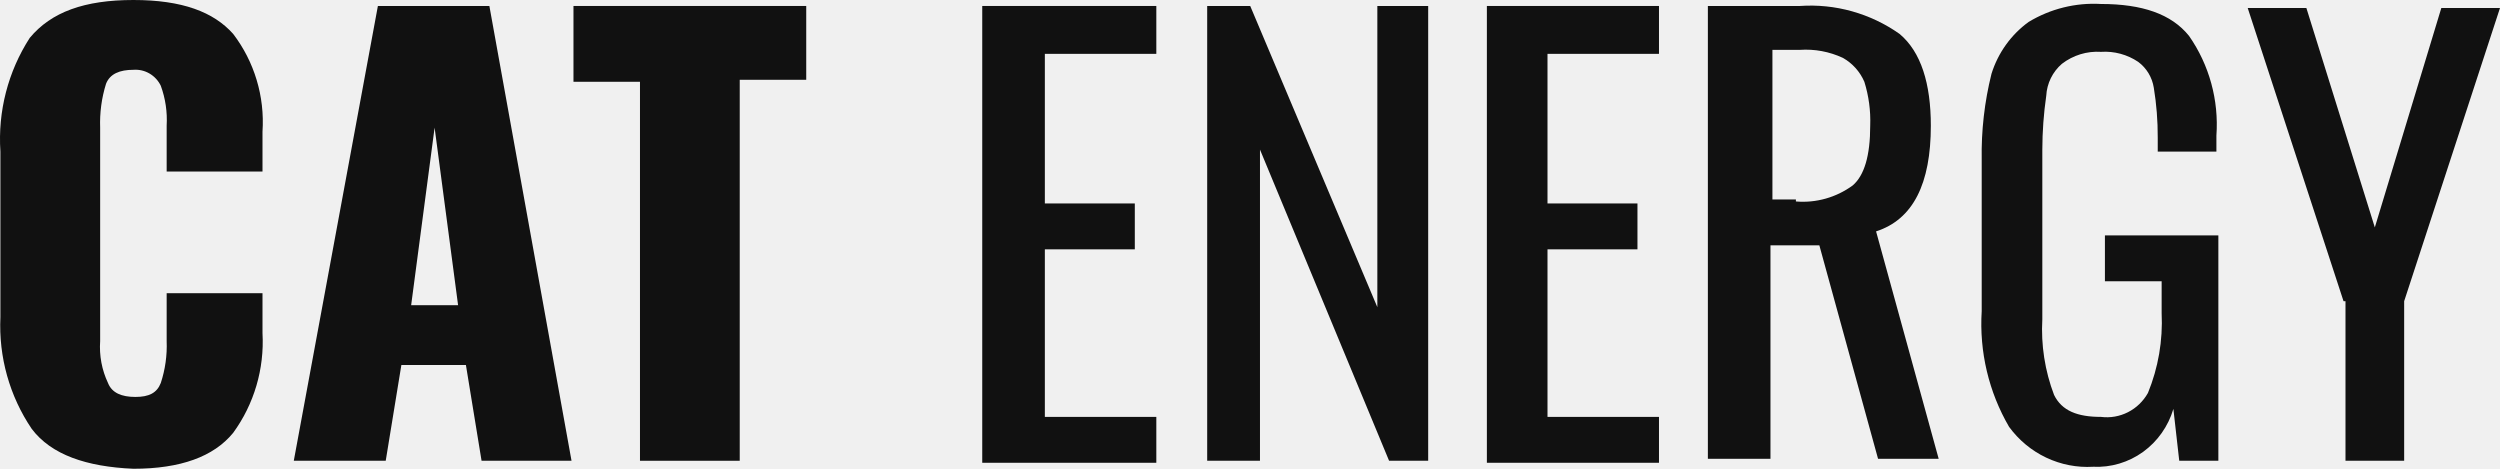
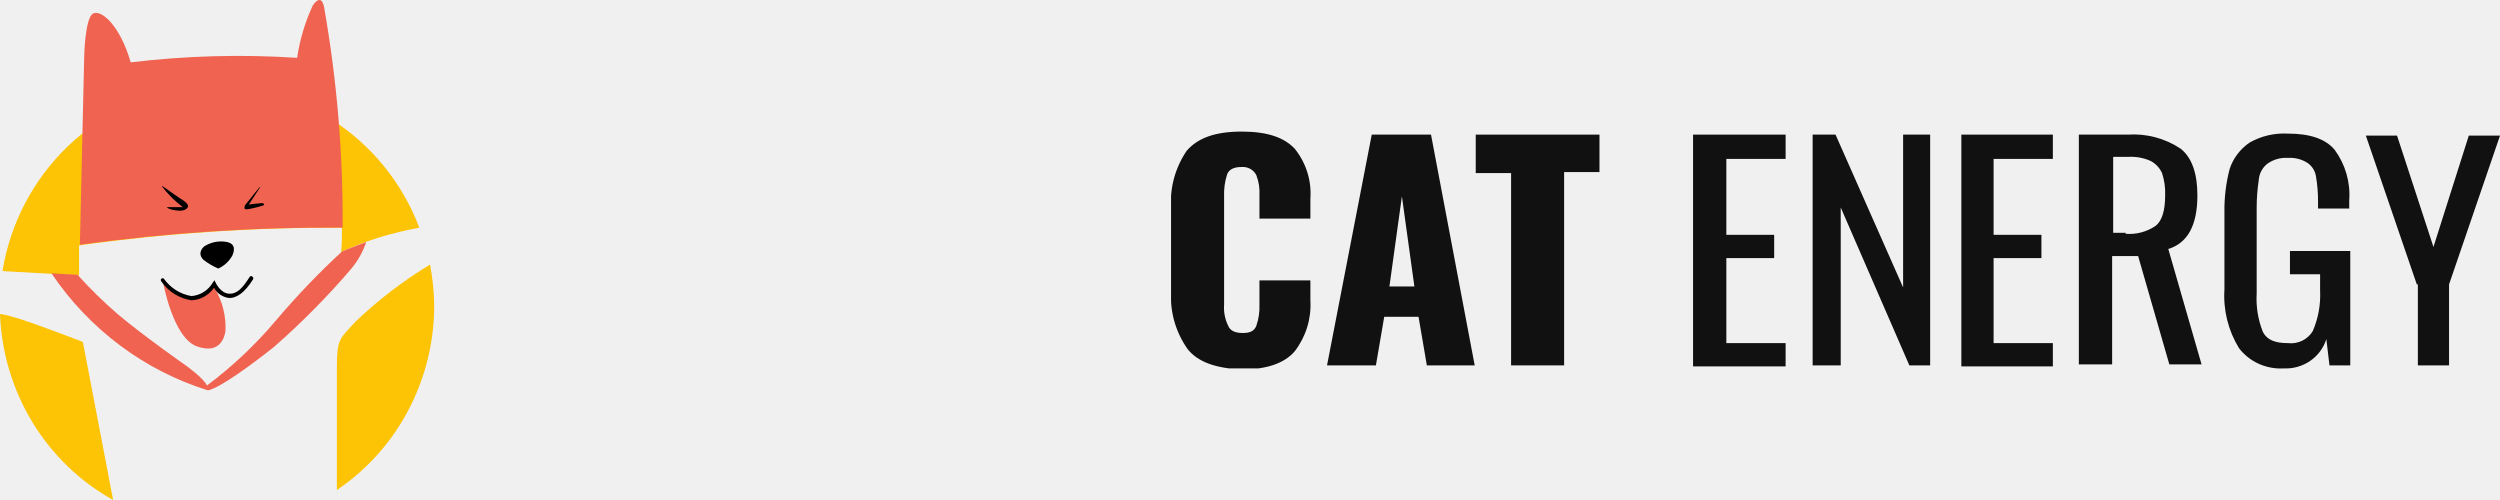
- <svg xmlns="http://www.w3.org/2000/svg" width="128" height="24" viewBox="0 0 128 24" fill="none">
-   <path d="M1.624 21.957C0.49 20.282 -0.073 18.272 0.021 16.238V7.762C-0.116 5.706 0.412 3.661 1.523 1.94C2.625 0.613 4.327 0 6.831 0C9.334 0 10.937 0.613 11.938 1.736C13.025 3.159 13.56 4.941 13.44 6.74V8.783H8.533V6.434C8.573 5.739 8.471 5.044 8.233 4.391C8.106 4.128 7.904 3.91 7.654 3.764C7.405 3.618 7.118 3.552 6.831 3.574C6.13 3.574 5.629 3.779 5.429 4.289C5.202 5.015 5.101 5.775 5.128 6.536V17.464C5.076 18.202 5.214 18.942 5.529 19.608C5.729 20.119 6.23 20.323 6.931 20.323C7.632 20.323 8.033 20.119 8.233 19.608C8.46 18.918 8.562 18.191 8.533 17.464V15.013H13.44V17.055C13.542 18.884 13.01 20.692 11.938 22.162C10.937 23.387 9.234 24 6.831 24C4.428 23.898 2.625 23.285 1.624 21.957Z" fill="#111111" />
-   <path d="M19.348 0.306H25.056L29.262 23.591H24.656L23.855 18.689H20.55L19.749 23.591H15.042L19.348 0.306ZM23.454 15.626L22.252 6.536L21.051 15.626H23.454Z" fill="#111111" />
-   <path d="M32.767 4.187H29.362V0.306H41.279V4.085H37.874V23.591H32.767V4.187Z" fill="#111111" />
-   <path d="M50.392 0.306H59.204V2.757H53.496V10.417H58.102V12.766H53.496V21.345H59.204V23.694H50.291V0.306H50.392Z" fill="#111111" />
-   <path d="M61.808 0.306H64.011L70.52 15.728V0.306H73.123V23.591H71.121L64.511 7.66V23.591H61.808V0.306Z" fill="#111111" />
-   <path d="M76.128 0.306H84.94V2.757H79.232V10.417H83.838V12.766H79.232V21.345H84.94V23.694H76.128V0.306Z" fill="#111111" />
-   <path d="M87.543 0.306H92.15C93.962 0.179 95.763 0.683 97.257 1.736C98.359 2.655 98.859 4.289 98.859 6.434C98.859 9.396 97.958 11.234 96.055 11.847L99.26 23.489H96.156L93.151 12.562H90.648V23.489H87.443V0.306H87.543ZM91.95 10.315C92.982 10.402 94.011 10.112 94.854 9.498C95.455 8.987 95.755 7.966 95.755 6.434C95.783 5.673 95.681 4.913 95.455 4.187C95.229 3.666 94.842 3.236 94.353 2.962C93.663 2.641 92.906 2.501 92.15 2.553H90.748V10.213H91.95V10.315Z" fill="#111111" />
-   <path d="M102.865 21.855C101.824 20.07 101.335 18.005 101.463 15.932V8.17C101.438 6.69 101.607 5.213 101.964 3.779C102.299 2.707 102.967 1.775 103.866 1.123C104.984 0.448 106.274 0.128 107.571 0.204C109.674 0.204 111.177 0.715 112.078 1.838C113.115 3.322 113.61 5.128 113.48 6.945V7.762H110.476V7.047C110.48 6.192 110.413 5.337 110.275 4.494C110.191 3.96 109.903 3.483 109.474 3.166C108.911 2.789 108.243 2.61 107.571 2.655C106.853 2.608 106.143 2.826 105.569 3.268C105.333 3.471 105.141 3.72 105.003 4.001C104.865 4.282 104.785 4.589 104.768 4.902C104.636 5.815 104.569 6.737 104.567 7.66V16.34C104.493 17.663 104.698 18.986 105.168 20.221C105.569 21.038 106.37 21.345 107.571 21.345C108.046 21.405 108.527 21.321 108.955 21.103C109.383 20.885 109.737 20.543 109.975 20.119C110.504 18.828 110.743 17.432 110.676 16.034V14.4H107.772V12.051H113.58V23.591H111.577L111.277 20.936C111.014 21.826 110.467 22.601 109.724 23.138C108.98 23.674 108.081 23.942 107.171 23.898C106.343 23.948 105.517 23.787 104.765 23.43C104.014 23.074 103.361 22.533 102.865 21.855Z" fill="#111111" />
-   <path d="M119.989 15.421L115.082 0.408H118.086L121.591 11.643L124.996 0.408H128L123.093 15.421V23.591H120.089V15.421H119.989Z" fill="#111111" />
+ <svg xmlns="http://www.w3.org/2000/svg" width="190" height="38" viewBox="0 0 190 38" fill="none">
+   <g clip-path="url(#clip0_92248_568)">
+     <path d="M6.012 20.935V18.651C12.631 17.724 19.306 17.275 25.988 17.308C25.988 17.914 25.988 18.53 25.929 19.146C27.828 18.287 29.824 17.669 31.871 17.308C30.566 13.864 28.188 10.954 25.104 9.023C22.019 7.093 18.398 6.251 14.798 6.625C11.198 6.999 7.818 8.57 5.178 11.095C2.539 13.62 0.785 16.96 0.188 20.601L6.012 20.935Z" fill="#FDC305" />
+     <path d="M26.978 24.481C25.829 25.774 25.602 25.694 25.602 27.967C25.602 28.887 25.602 32.918 25.602 37.242C27.872 35.712 29.736 33.633 31.027 31.189C32.318 28.746 32.996 26.014 33 23.238C32.987 22.187 32.881 21.139 32.683 20.106C30.631 21.349 28.718 22.816 26.978 24.481Z" fill="#FDC305" />
+     <path d="M6.299 25.987C6.299 25.987 2.545 24.532 1.159 24.138C0.78 24.016 0.392 23.921 0 23.855C0.107 26.771 0.956 29.608 2.463 32.088C3.971 34.568 6.084 36.605 8.597 38L6.299 25.987Z" fill="#FDC305" />
+     <path d="M26.038 17.297C26.078 11.719 25.614 6.148 24.651 0.657C24.651 0.657 24.512 -0.647 23.77 0.414C23.186 1.675 22.786 3.016 22.581 4.395C18.364 4.118 14.13 4.233 9.934 4.739C9.151 2.021 7.775 0.758 7.111 1.01C6.447 1.263 6.398 4.355 6.398 4.355L6.071 18.601C12.688 17.688 19.36 17.252 26.038 17.297Z" fill="#F06351" />
+     <path d="M12.291 14.145C12.291 14.054 13.281 14.832 13.687 15.075C14.093 15.317 14.291 15.499 14.291 15.671C14.291 15.843 14.024 16.014 13.668 16.014C13.311 16.014 12.766 15.893 12.677 15.742H13.608H13.895C13.292 15.286 12.752 14.749 12.291 14.145Z" fill="black" />
+     <path d="M19.699 14.256L18.619 15.6C18.619 15.661 18.451 15.954 18.798 15.903C19.208 15.841 19.612 15.743 20.006 15.61C20.115 15.61 20.075 15.418 19.897 15.438C19.719 15.459 19.214 15.489 18.907 15.55L19.739 14.277C19.739 14.277 19.808 14.145 19.699 14.256Z" fill="black" />
+     <path d="M16.589 20.41C17.048 20.203 17.428 19.848 17.669 19.399C17.946 18.742 17.669 18.48 17.233 18.389C16.637 18.278 16.021 18.4 15.51 18.732C15.123 19.096 15.173 19.46 15.46 19.743C15.808 20.012 16.187 20.236 16.589 20.41Z" fill="black" />
+     <path d="M16.193 21.672C16.082 21.903 15.927 22.109 15.737 22.279C15.455 22.51 15.109 22.645 14.747 22.663C14.226 22.705 13.708 22.55 13.291 22.228C13.095 22.108 12.918 21.958 12.766 21.784C12.667 21.672 12.545 21.582 12.41 21.521C12.41 21.521 13.152 25.663 14.955 26.32C16.758 26.977 17.074 25.562 17.134 25.178C17.193 24.032 16.91 22.894 16.322 21.915C16.302 21.602 16.292 21.804 16.193 21.672Z" fill="#F06351" />
+     <path d="M14.569 22.824C14.108 22.758 13.666 22.597 13.27 22.35C12.873 22.104 12.53 21.777 12.261 21.39C12.248 21.376 12.238 21.361 12.23 21.343C12.223 21.326 12.22 21.307 12.22 21.288C12.22 21.27 12.223 21.251 12.23 21.234C12.238 21.216 12.248 21.201 12.261 21.187C12.274 21.174 12.289 21.163 12.306 21.156C12.323 21.149 12.342 21.145 12.36 21.145C12.379 21.145 12.397 21.149 12.414 21.156C12.431 21.163 12.446 21.174 12.459 21.187C12.959 21.889 13.71 22.361 14.549 22.501C14.877 22.476 15.195 22.371 15.476 22.195C15.757 22.019 15.992 21.778 16.163 21.491L16.302 21.299L16.401 21.511C16.401 21.511 16.767 22.279 17.391 22.319C18.015 22.36 18.431 21.905 18.986 21.026C18.999 21.012 19.014 21.002 19.031 20.994C19.048 20.987 19.067 20.983 19.085 20.983C19.103 20.983 19.122 20.987 19.139 20.994C19.156 21.002 19.171 21.012 19.184 21.026C19.216 21.047 19.239 21.079 19.248 21.117C19.257 21.154 19.252 21.194 19.233 21.228C18.6 22.238 17.976 22.683 17.372 22.642C17.142 22.608 16.923 22.521 16.73 22.389C16.538 22.256 16.378 22.08 16.262 21.875C16.067 22.152 15.814 22.381 15.521 22.546C15.228 22.71 14.903 22.805 14.569 22.824Z" fill="black" />
+     <path d="M25.988 19.116C24.21 20.757 22.533 22.508 20.967 24.36C19.41 26.205 17.653 27.863 15.727 29.301C15.51 28.765 14.123 27.775 14.123 27.775C14.123 27.775 11.023 25.613 8.993 23.915C7.898 22.973 6.862 21.961 5.893 20.884L3.912 20.773C6.774 25.022 10.964 28.157 15.797 29.665C16.649 29.523 19.035 27.785 20.818 26.371C22.917 24.534 24.883 22.545 26.701 20.42C27.199 19.825 27.582 19.139 27.83 18.399C26.741 18.793 25.988 19.116 25.988 19.116Z" fill="#F06351" />
+   </g>
+   <g clip-path="url(#clip1_92248_568)">
+     <path d="M90.264 26.538C89.37 25.276 88.925 23.763 89 22.231V15.846C88.892 14.298 89.308 12.758 90.186 11.461C91.055 10.461 92.398 10 94.374 10C96.35 10 97.614 10.461 98.404 11.308C99.263 12.379 99.685 13.721 99.59 15.077V16.615H95.718V14.846C95.749 14.323 95.668 13.799 95.48 13.308C95.38 13.109 95.221 12.945 95.024 12.835C94.827 12.726 94.6 12.676 94.374 12.692C93.821 12.692 93.426 12.846 93.268 13.231C93.089 13.777 93.009 14.35 93.031 14.923V23.154C92.989 23.71 93.098 24.267 93.347 24.769C93.505 25.154 93.9 25.308 94.453 25.308C95.006 25.308 95.322 25.154 95.48 24.769C95.66 24.249 95.74 23.702 95.718 23.154V21.308H99.59V22.846C99.67 24.224 99.251 25.585 98.404 26.692C97.614 27.615 96.271 28.077 94.374 28.077C92.477 28 91.055 27.538 90.264 26.538Z" fill="#111111" />
+     <path d="M104.253 10.231H108.757L112.077 27.769H108.441L107.809 24.077H105.201L104.569 27.769H100.854L104.253 10.231ZM107.493 21.769L106.545 14.923L105.596 21.769H107.493Z" fill="#111111" />
+     <path d="M114.843 13.154H112.156V10.231H121.56V13.077H118.873V27.769H114.843V13.154Z" fill="#111111" />
+     <path d="M128.752 10.231H135.707V12.077H131.202V17.846H134.837V19.615H131.202V26.077H135.707V27.846H128.673V10.231H128.752Z" fill="#111111" />
+     <path d="M137.761 10.231H139.5L144.637 21.846V10.231H146.692V27.769H145.111L139.895 15.769V27.769H137.761V10.231Z" fill="#111111" />
+     <path d="M149.063 10.231H156.017V12.077H151.513V17.846H155.148V19.615H151.513V26.077H156.017V27.846H149.063V10.231Z" fill="#111111" />
+     <path d="M158.072 10.231H161.707C163.137 10.135 164.559 10.514 165.738 11.308C166.607 12 167.002 13.231 167.002 14.846C167.002 17.077 166.291 18.462 164.79 18.923L167.318 27.692H164.869L162.498 19.462H160.522V27.692H157.993V10.231H158.072ZM161.549 17.769C162.364 17.835 163.176 17.616 163.841 17.154C164.315 16.769 164.552 16 164.552 14.846C164.574 14.273 164.494 13.7 164.315 13.154C164.137 12.762 163.832 12.437 163.446 12.231C162.902 11.989 162.304 11.884 161.707 11.923H160.601V17.692H161.549V17.769Z" fill="#111111" />
+     <path d="M170.164 26.462C169.342 25.117 168.956 23.562 169.057 22V16.154C169.038 15.039 169.171 13.927 169.452 12.846C169.717 12.039 170.244 11.337 170.954 10.846C171.836 10.338 172.854 10.097 173.878 10.154C175.538 10.154 176.723 10.539 177.434 11.385C178.252 12.502 178.644 13.862 178.541 15.231V15.846H176.17V15.308C176.173 14.664 176.12 14.02 176.012 13.385C175.945 12.983 175.718 12.623 175.379 12.385C174.935 12.101 174.408 11.966 173.878 12C173.311 11.965 172.75 12.128 172.297 12.461C172.111 12.614 171.959 12.802 171.851 13.013C171.742 13.225 171.679 13.456 171.665 13.692C171.561 14.38 171.508 15.074 171.507 15.769V22.308C171.449 23.304 171.61 24.301 171.981 25.231C172.297 25.846 172.93 26.077 173.878 26.077C174.252 26.122 174.632 26.059 174.97 25.895C175.307 25.73 175.587 25.473 175.775 25.154C176.192 24.181 176.381 23.13 176.328 22.077V20.846H174.036V19.077H178.62V27.769H177.039L176.802 25.769C176.595 26.439 176.163 27.023 175.576 27.427C174.989 27.831 174.28 28.033 173.562 28C172.909 28.037 172.256 27.916 171.663 27.648C171.07 27.379 170.555 26.972 170.164 26.462Z" fill="#111111" />
+     <path d="M183.678 21.615L179.805 10.308H182.176L184.942 18.769L187.629 10.308H190L186.128 21.615V27.769H183.757V21.615H183.678Z" fill="#111111" />
+   </g>
+   <defs>
+     <clipPath id="clip0_92248_568">
+       <rect width="33" height="38" fill="white" />
+     </clipPath>
+     <clipPath id="clip1_92248_568">
+       <rect width="101" height="18" fill="white" transform="translate(89 10)" />
+     </clipPath>
+   </defs>
</svg>
